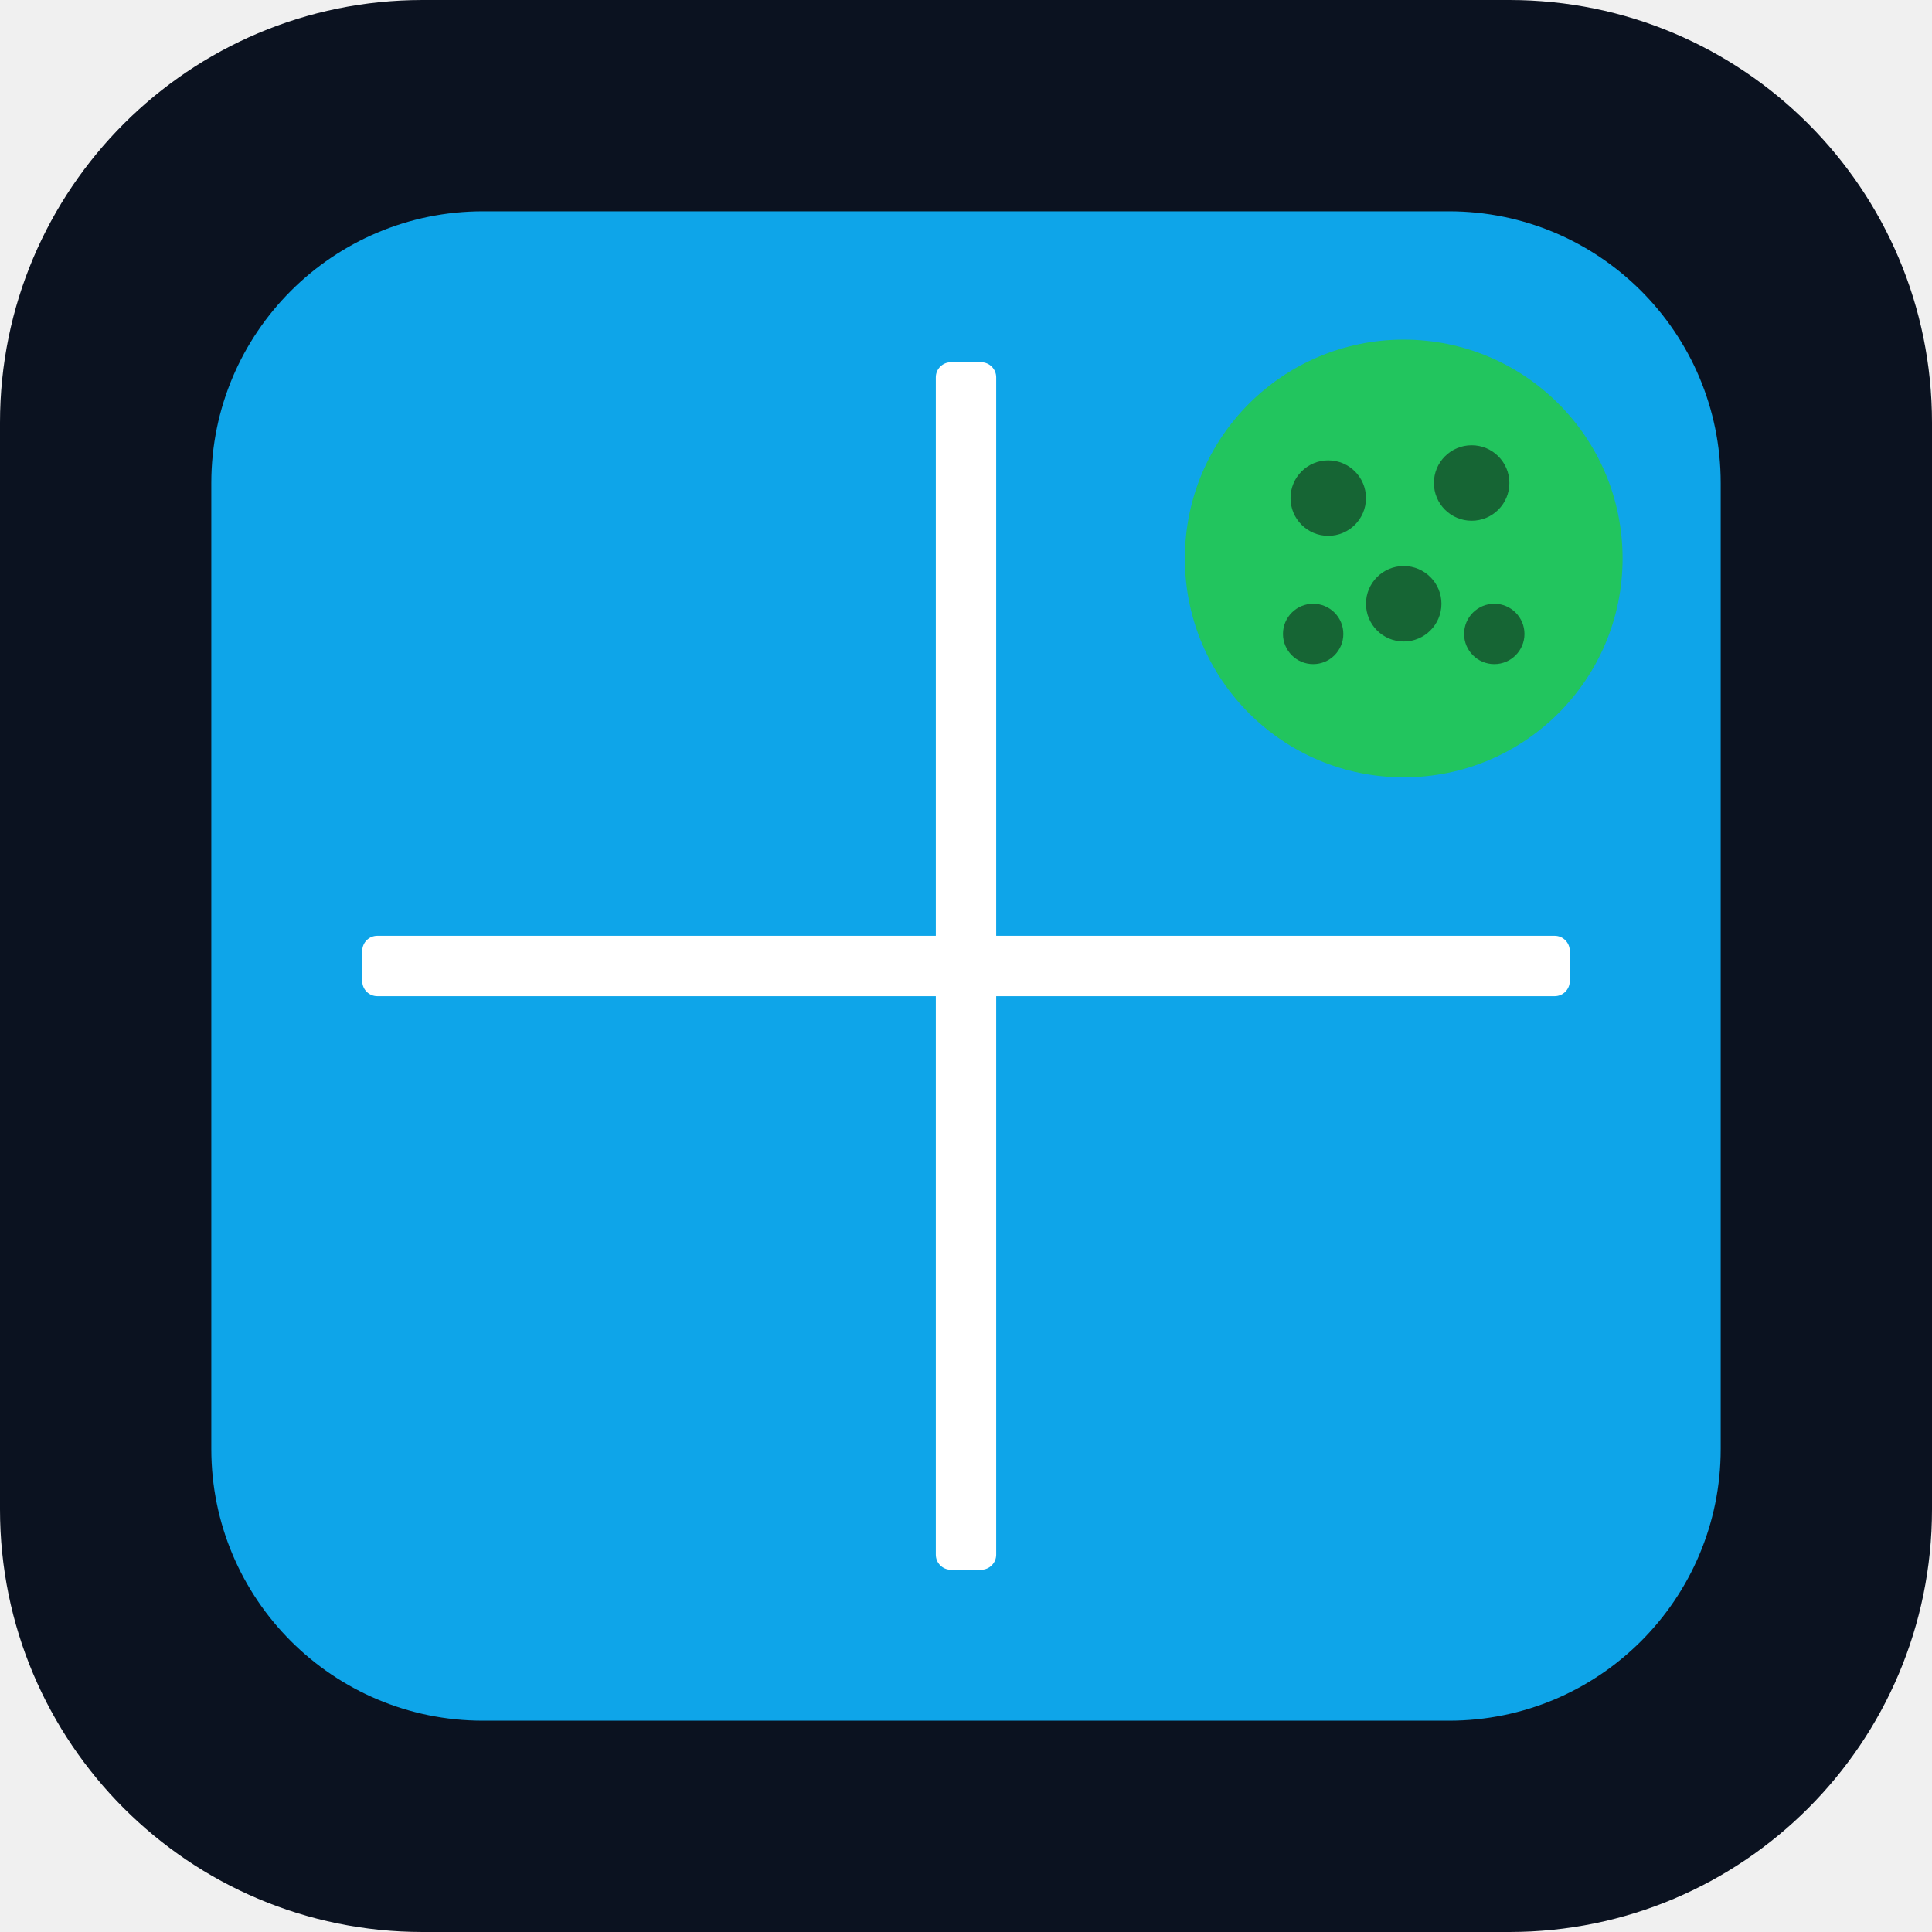
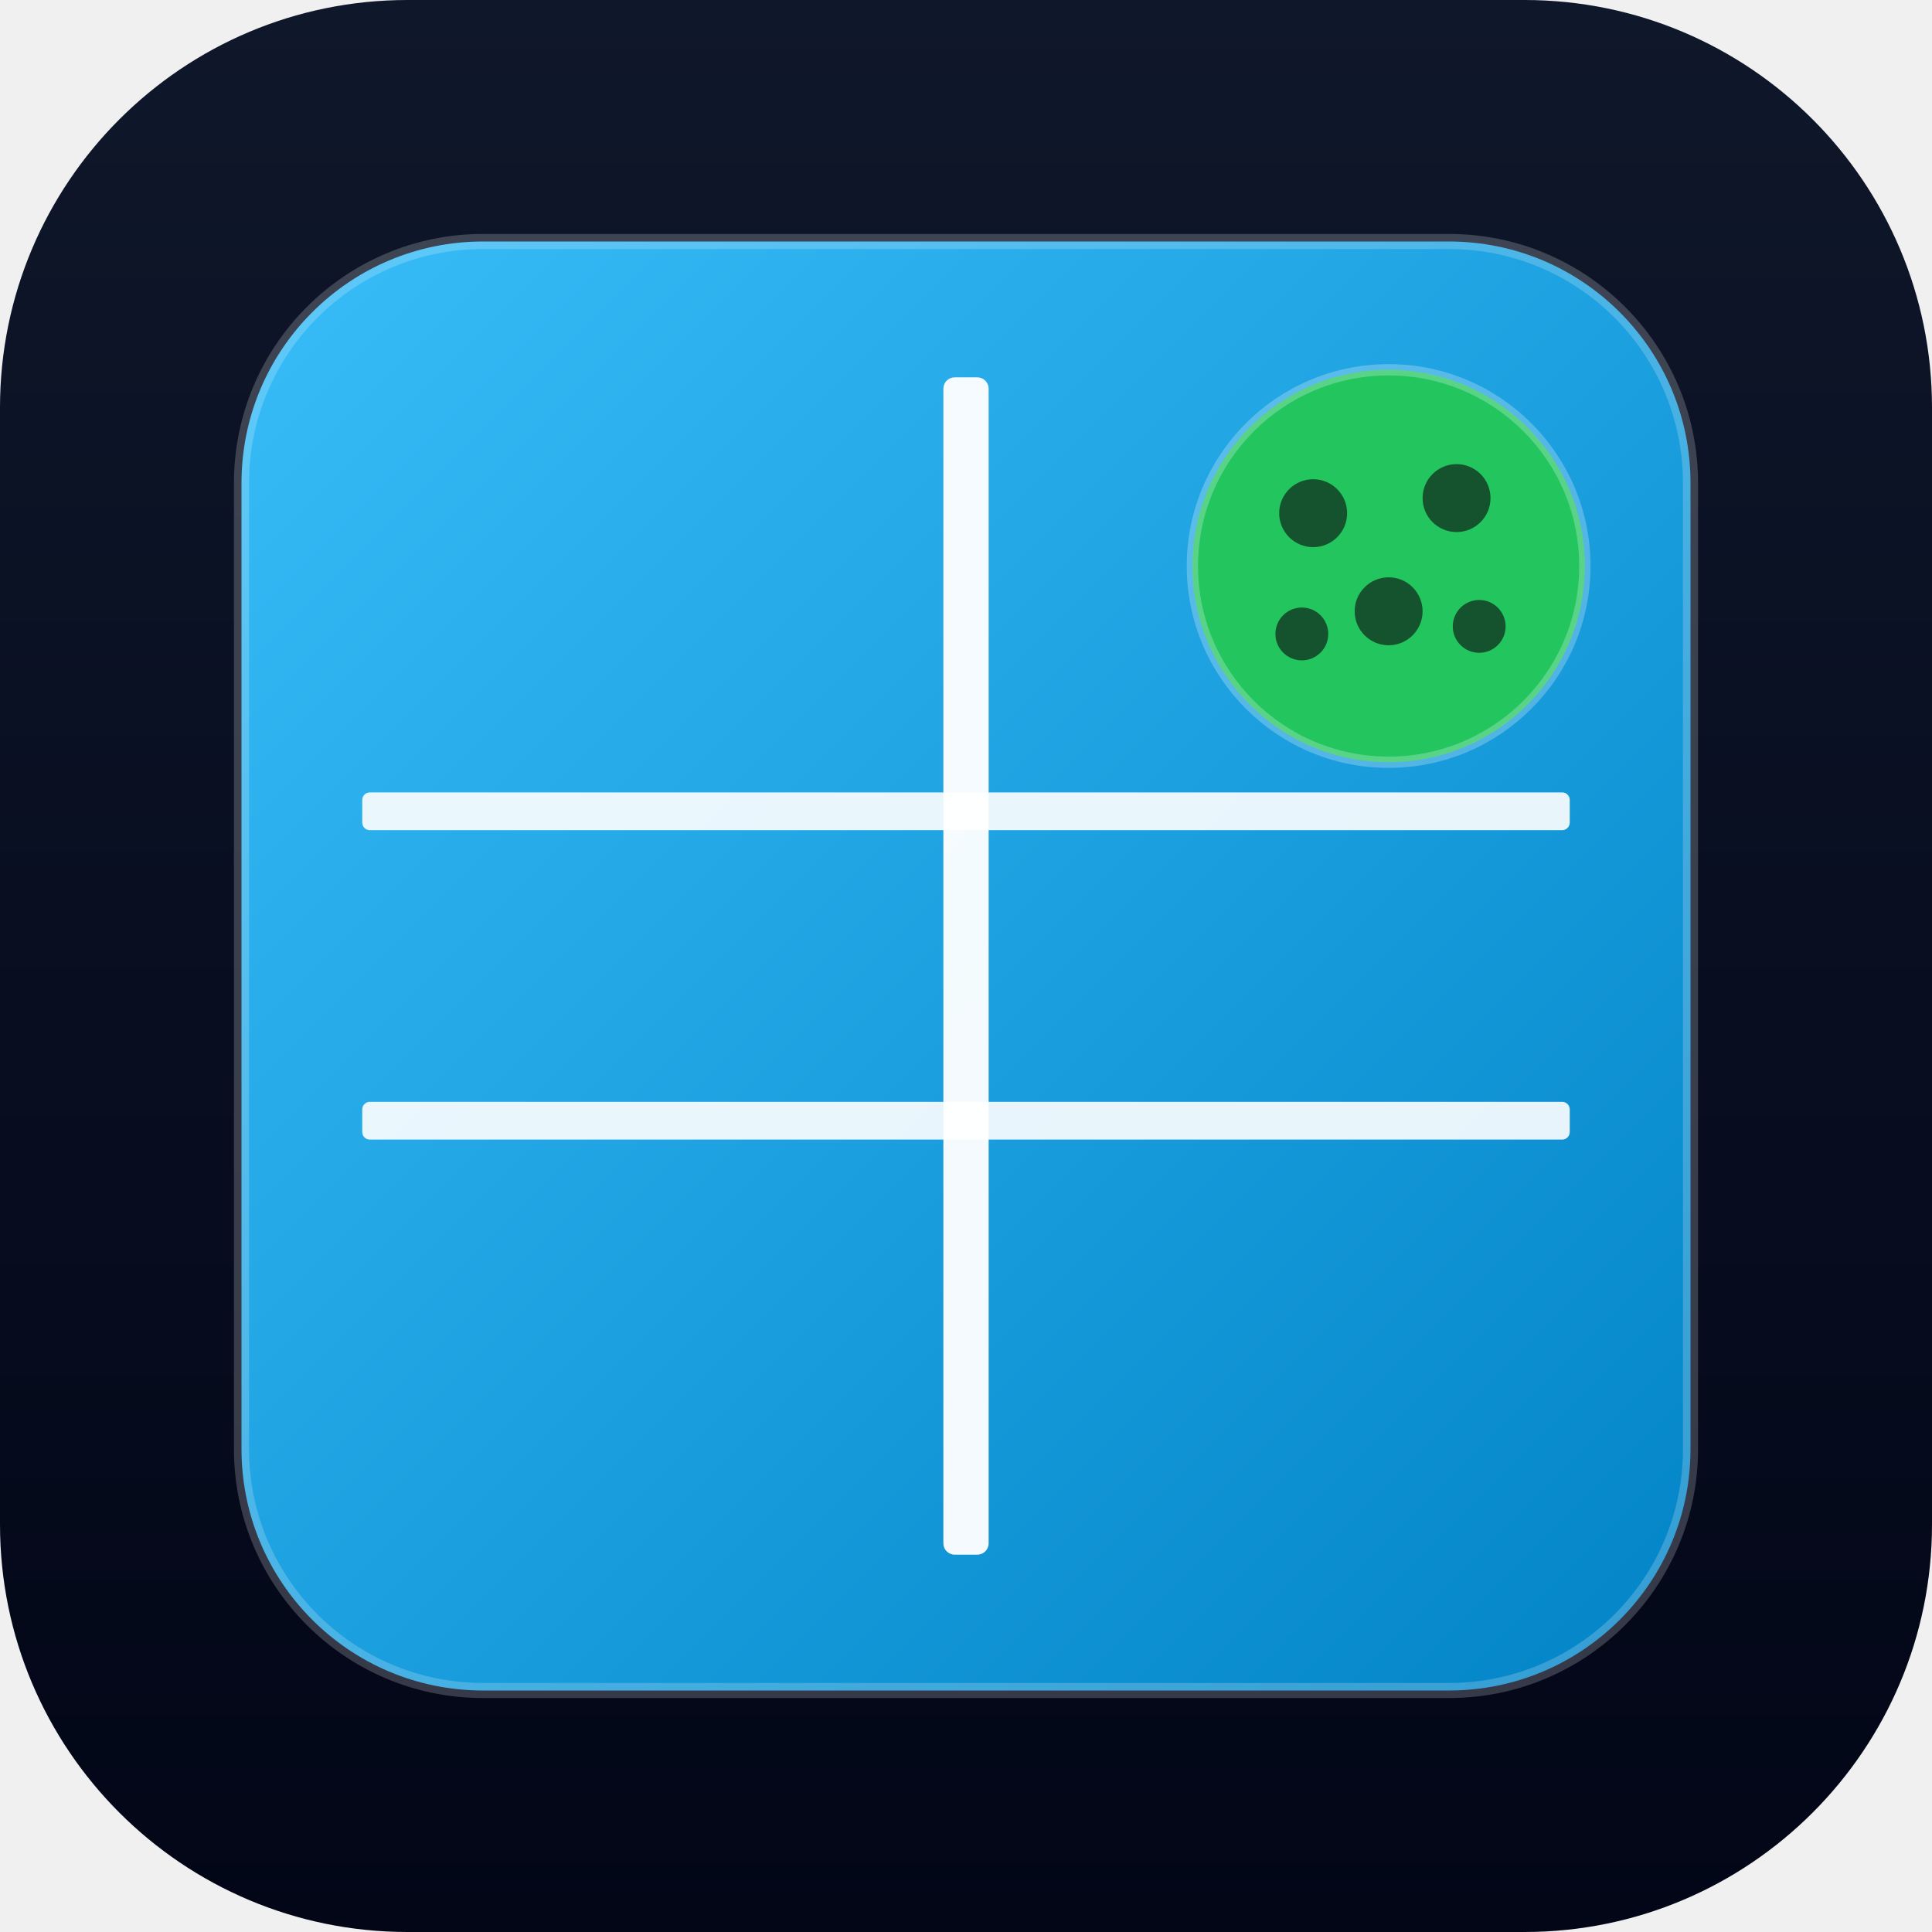
<svg xmlns="http://www.w3.org/2000/svg" viewBox="0 0 512 512" fill="none">
-   <rect width="512" height="512" rx="112" fill="#0B1220" />
-   <rect x="56" y="56" width="400" height="400" rx="72" fill="#0EA5E9" />
-   <rect x="248" y="96" width="16" height="320" rx="4" fill="#FFFFFF" />
-   <rect x="96" y="248" width="320" height="16" rx="4" fill="#FFFFFF" />
-   <circle cx="372" cy="148" r="58" fill="#22C55E" />
-   <circle cx="352" cy="132" r="10" fill="#166534" />
-   <circle cx="390" cy="128" r="10" fill="#166534" />
-   <circle cx="372" cy="160" r="10" fill="#166534" />
-   <circle cx="348" cy="168" r="8" fill="#166534" />
-   <circle cx="396" cy="168" r="8" fill="#166534" />
+   <defs>
+     <linearGradient id="g" x1="0" y1="0" x2="1" y2="1">
+       <stop offset="0%" stop-color="#38BDF8" />
+       <stop offset="100%" stop-color="#0284C7" />
+     </linearGradient>
+     <linearGradient id="bg" x1="0" y1="0" x2="0" y2="1">
+       <stop offset="0%" stop-color="#0F172A" />
+       <stop offset="100%" stop-color="#020617" />
+     </linearGradient>
+   </defs>
+   <rect width="512" height="512" rx="108" fill="url(#bg)" />
+   <rect x="64" y="64" width="384" height="384" rx="64" fill="url(#g)" />
+   <rect x="64" y="64" width="384" height="384" rx="64" fill="none" stroke="#FFFFFF" stroke-opacity="0.2" stroke-width="4" />
+   <rect x="250" y="100" width="12" height="312" rx="3" fill="#FFFFFF" fill-opacity="0.95" />
+   <rect x="96" y="210" width="320" height="10" rx="2" fill="#FFFFFF" fill-opacity="0.9" />
+   <rect x="96" y="292" width="320" height="10" rx="2" fill="#FFFFFF" fill-opacity="0.9" />
+   <circle cx="368" cy="150" r="52" fill="#22C55E" />
+   <circle cx="368" cy="150" r="52" fill="none" stroke="#FFFFFF" stroke-opacity="0.25" stroke-width="3" />
+   <circle cx="348" cy="136" r="9" fill="#14532D" />
+   <circle cx="386" cy="132" r="9" fill="#14532D" />
+   <circle cx="368" cy="162" r="9" fill="#14532D" />
+   <circle cx="345" cy="168" r="7" fill="#14532D" />
+   <circle cx="392" cy="166" r="7" fill="#14532D" />
</svg>
